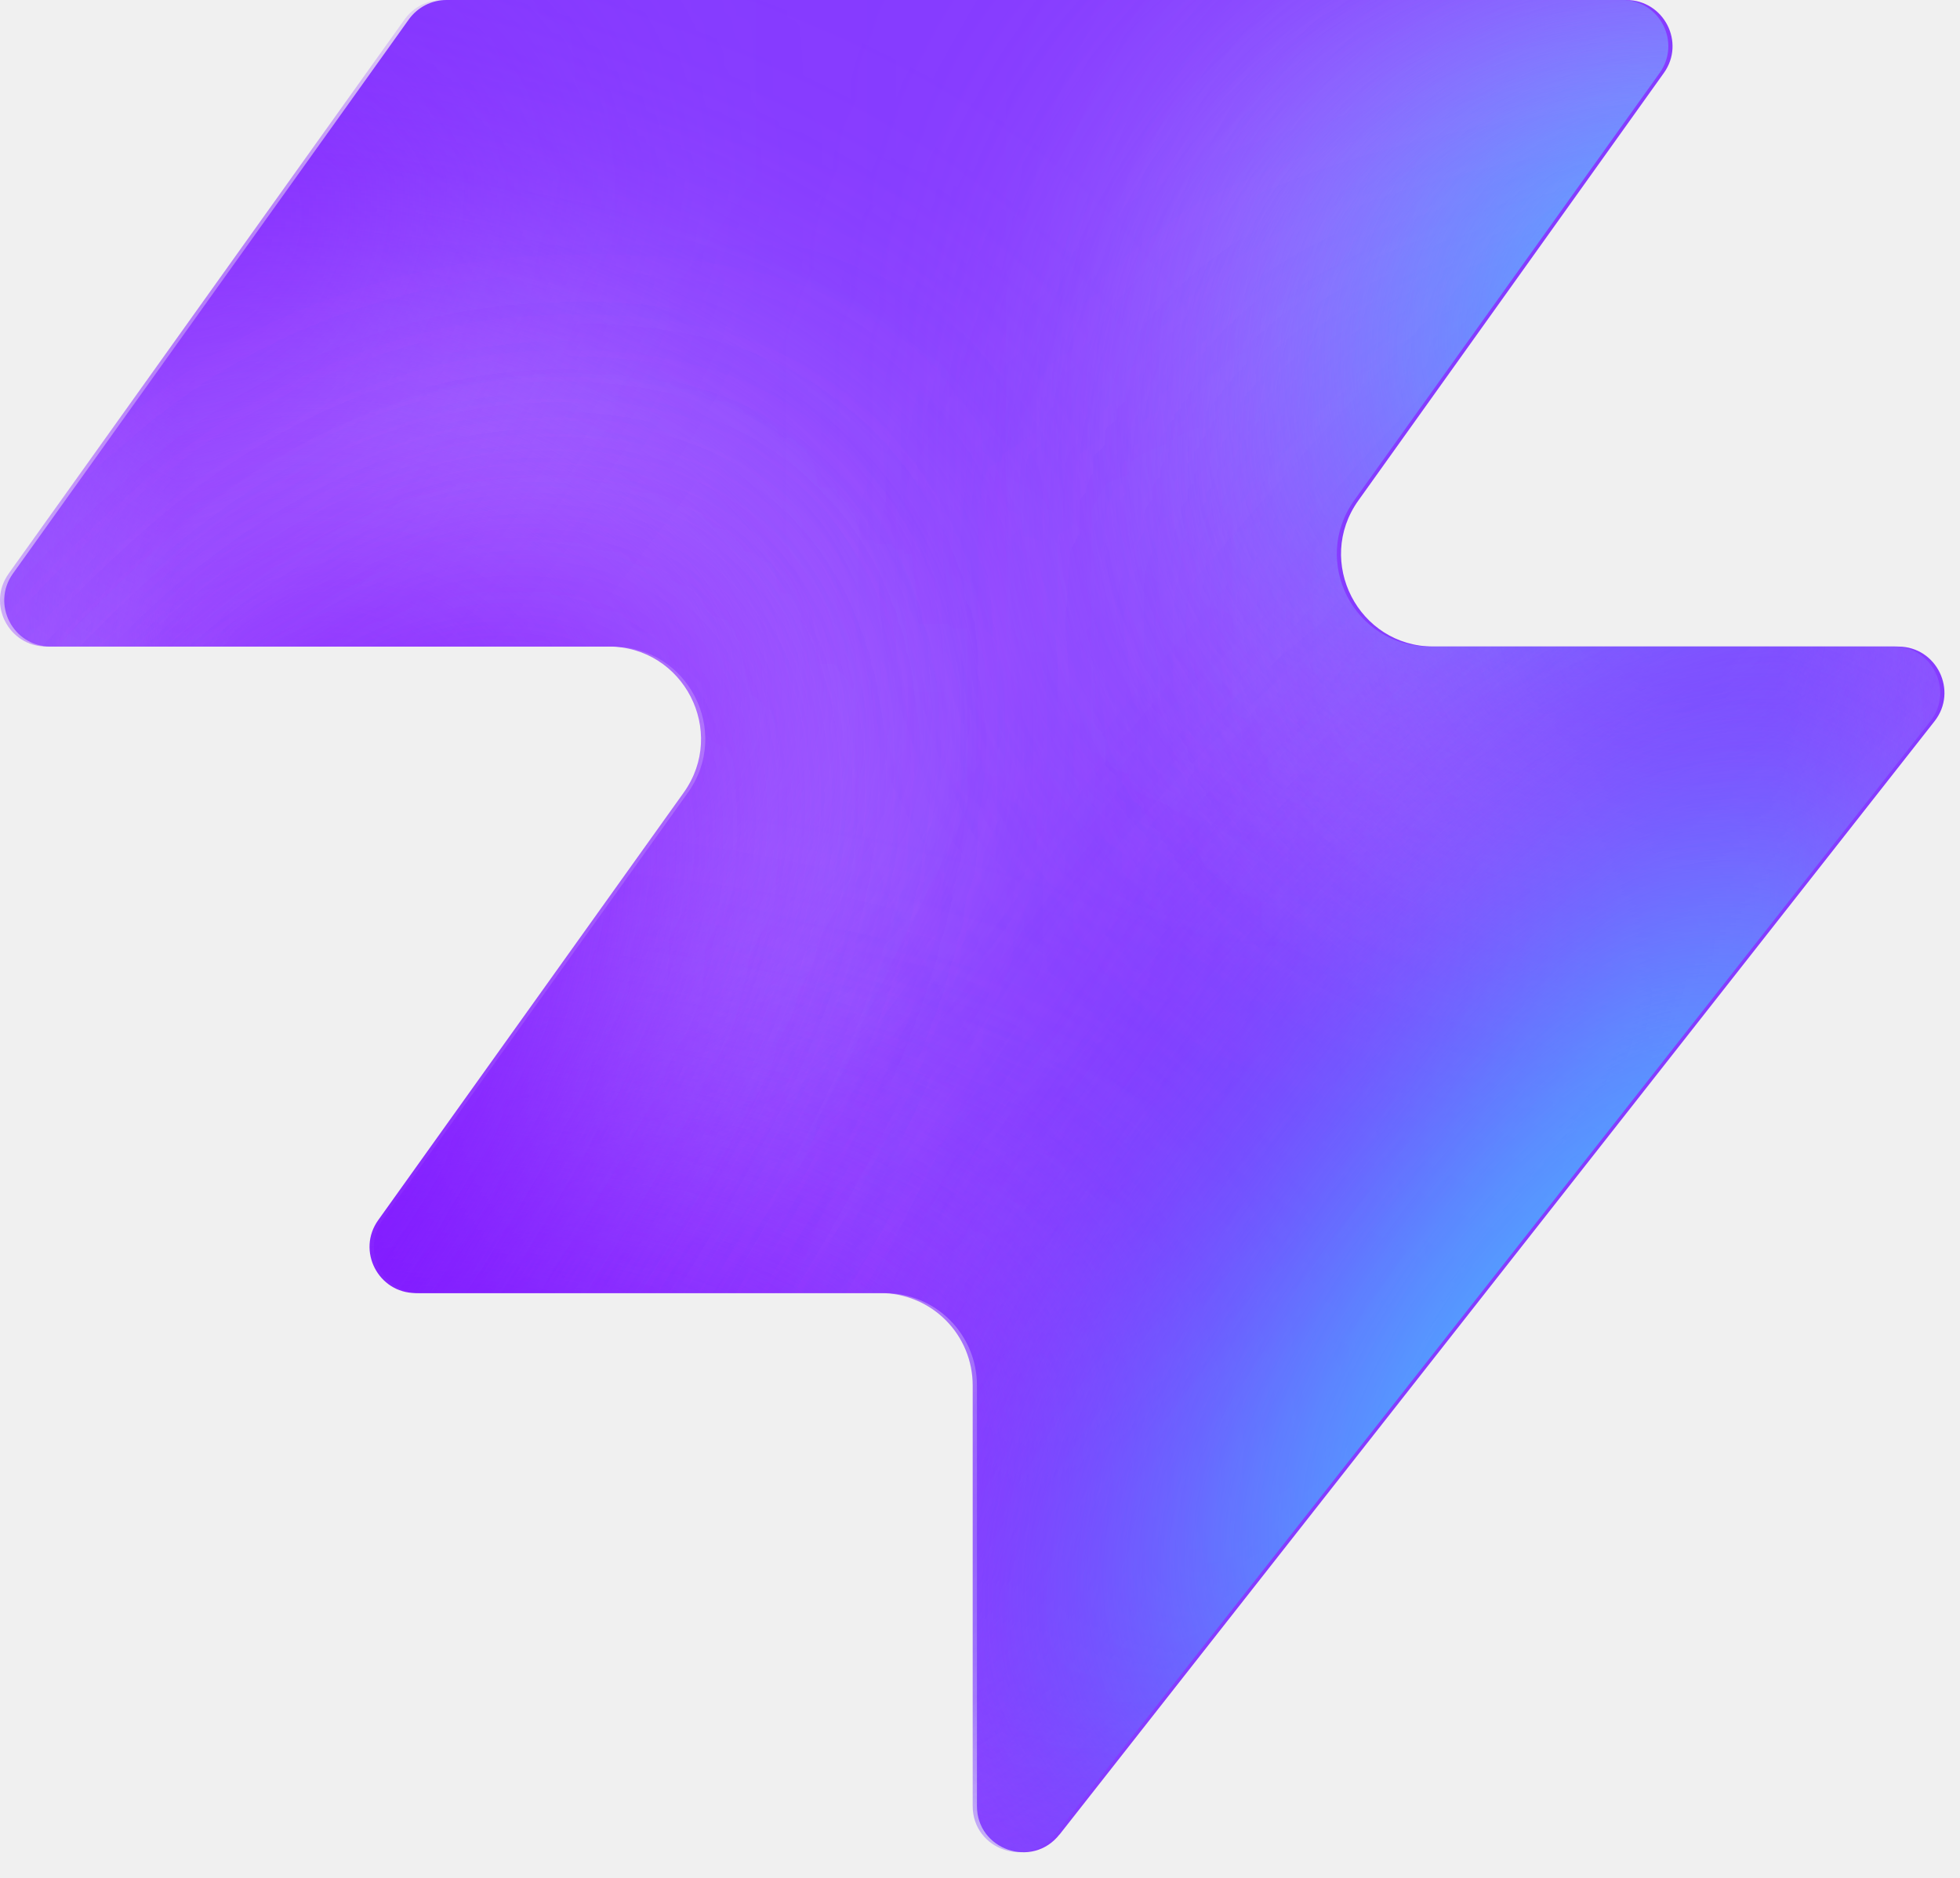
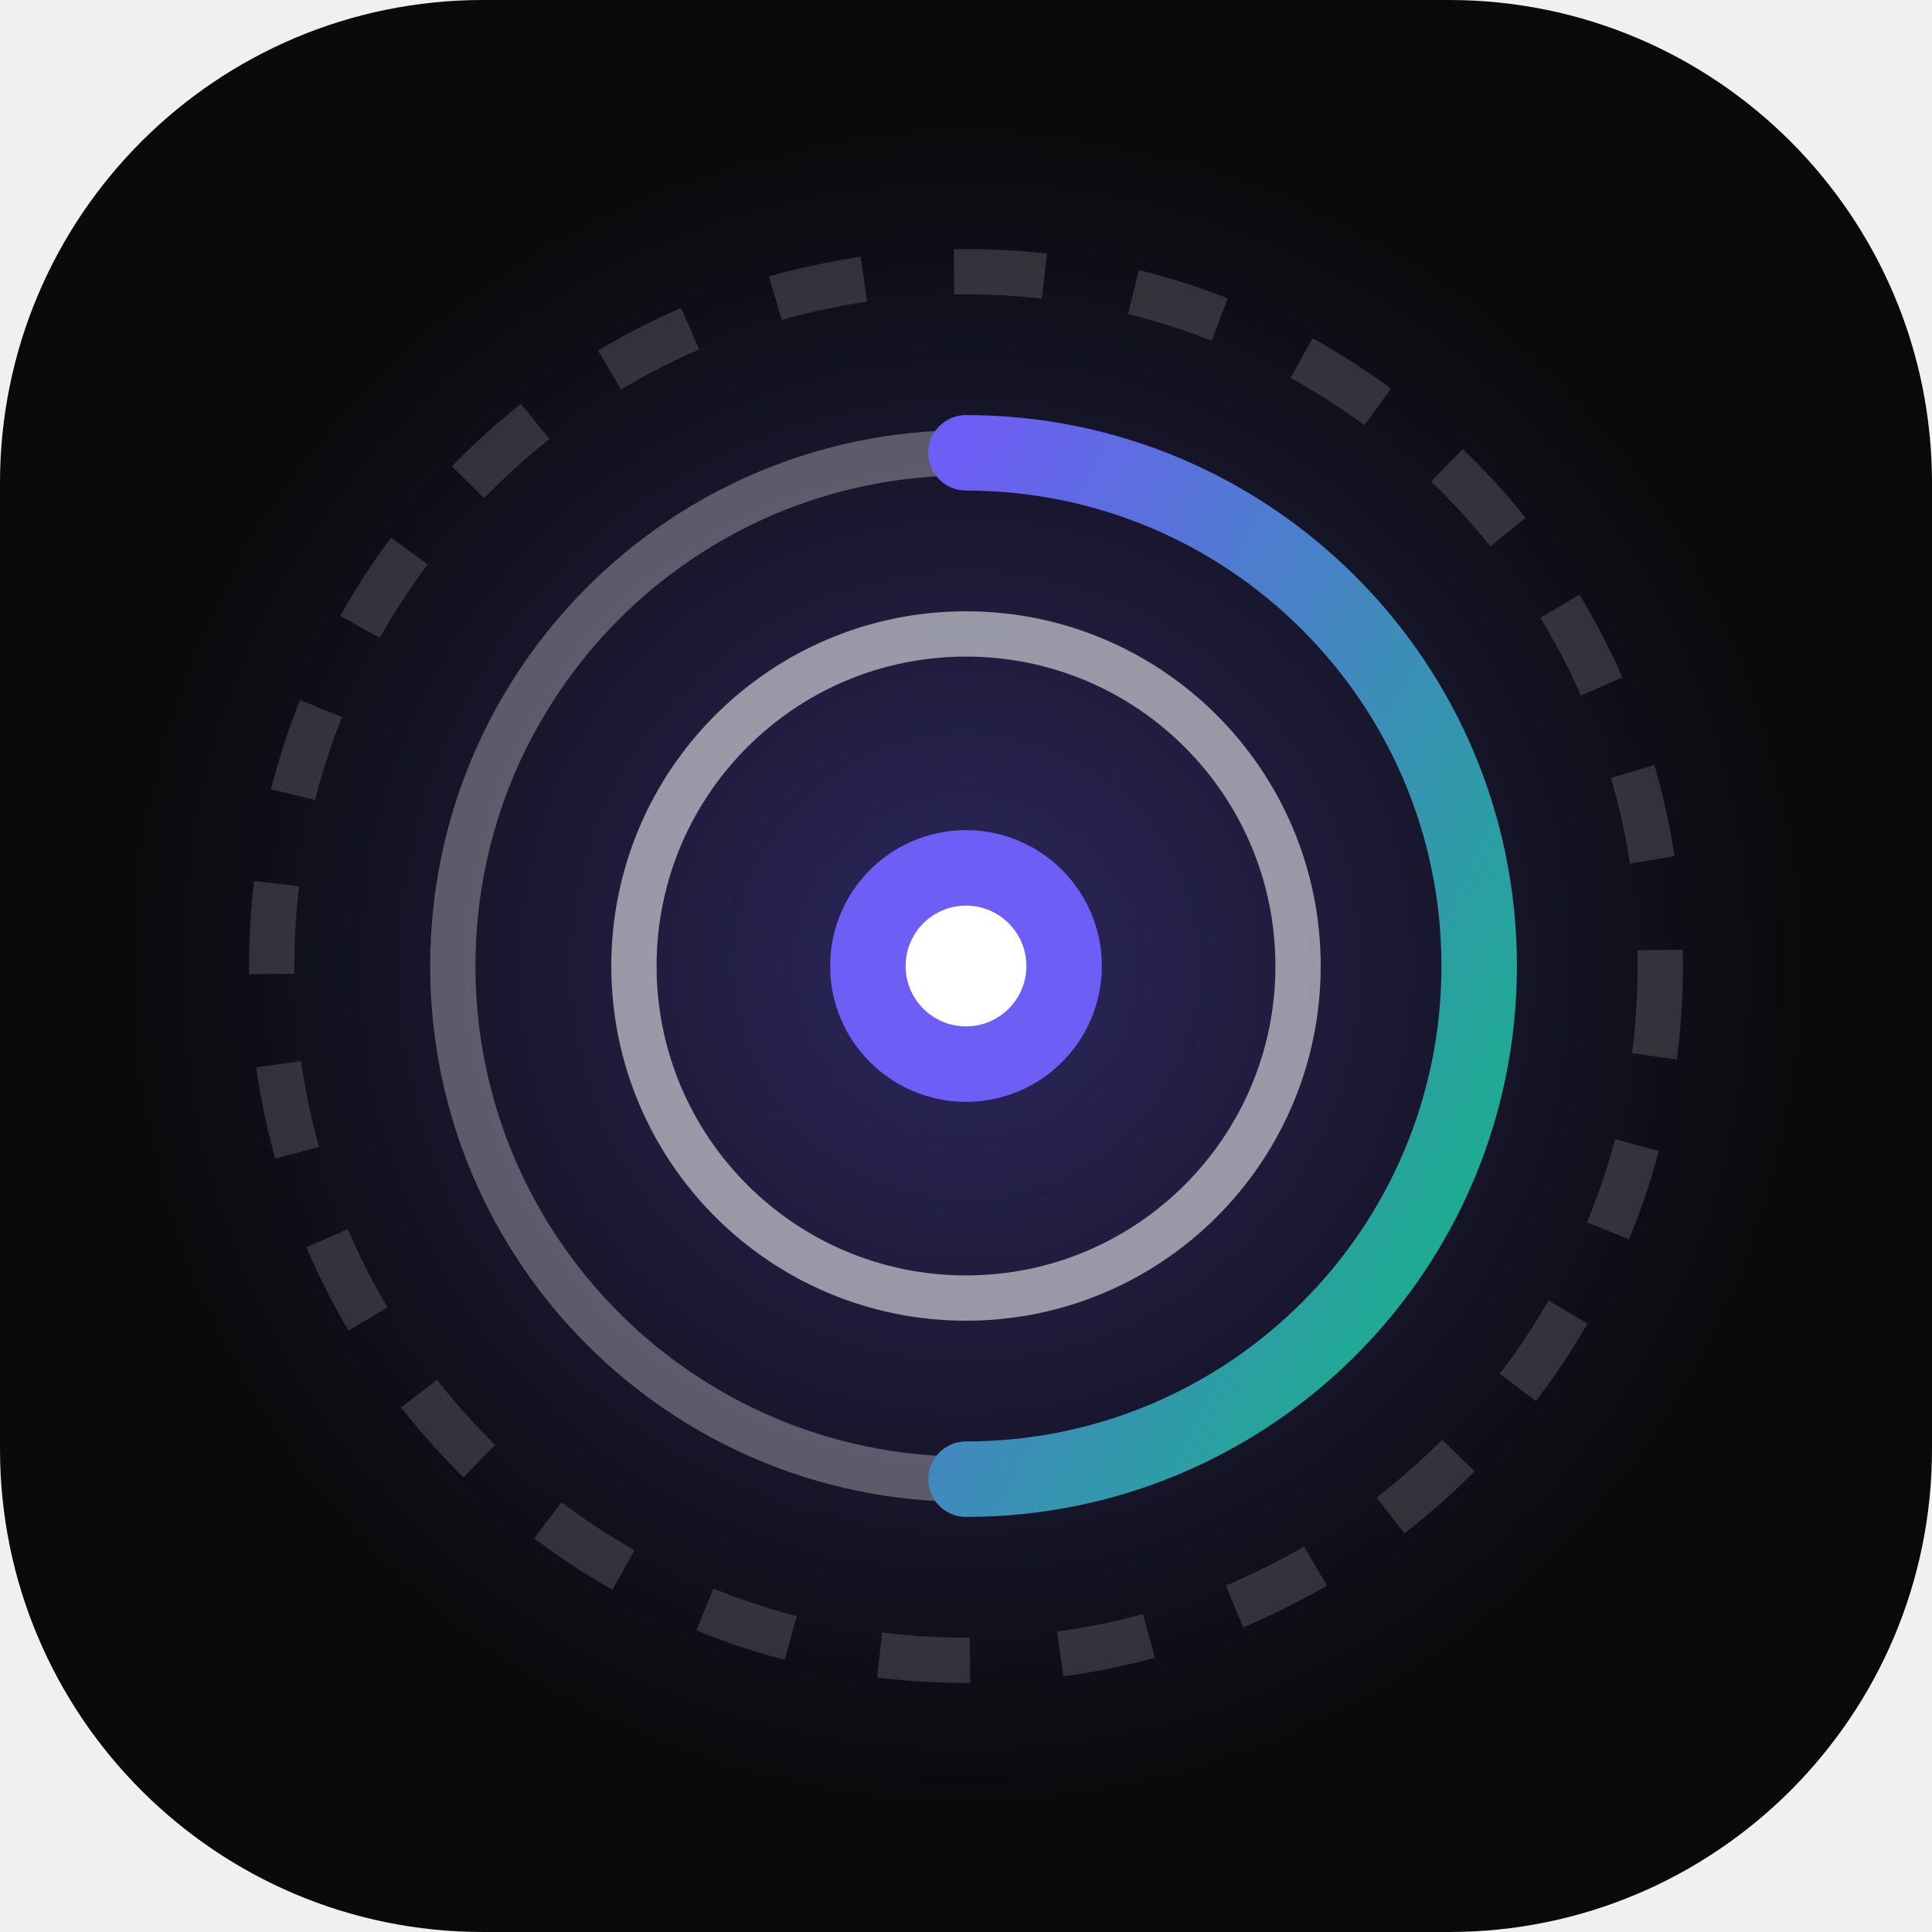
- <svg xmlns="http://www.w3.org/2000/svg" width="48" height="46" fill="none" viewBox="0 0 48 46">
-   <path fill="#863bff" d="M25.946 44.938c-.664.845-2.021.375-2.021-.698V33.937a2.26 2.26 0 0 0-2.262-2.262H10.287c-.92 0-1.456-1.04-.92-1.788l7.48-10.471c1.07-1.497 0-3.578-1.842-3.578H1.237c-.92 0-1.456-1.04-.92-1.788L10.013.474c.214-.297.556-.474.92-.474h28.894c.92 0 1.456 1.04.92 1.788l-7.48 10.471c-1.07 1.498 0 3.579 1.842 3.579h11.377c.943 0 1.473 1.088.89 1.83L25.947 44.94z" style="fill:#863bff;fill:color(display-p3 .525 .23 1);fill-opacity:1" />
-   <mask id="a" width="48" height="46" x="0" y="0" maskUnits="userSpaceOnUse" style="mask-type:alpha">
-     <path fill="#000" d="M25.842 44.938c-.664.844-2.021.375-2.021-.698V33.937a2.26 2.26 0 0 0-2.262-2.262H10.183c-.92 0-1.456-1.04-.92-1.788l7.48-10.471c1.07-1.498 0-3.579-1.842-3.579H1.133c-.92 0-1.456-1.04-.92-1.787L9.91.473c.214-.297.556-.474.92-.474h28.894c.92 0 1.456 1.04.92 1.788l-7.48 10.471c-1.07 1.498 0 3.578 1.842 3.578h11.377c.943 0 1.473 1.088.89 1.832L25.843 44.94z" style="fill:#000;fill-opacity:1" />
-   </mask>
-   <g mask="url(#a)">
-     <g filter="url(#b)">
-       <ellipse cx="5.508" cy="14.704" fill="#ede6ff" rx="5.508" ry="14.704" style="fill:#ede6ff;fill:color(display-p3 .927 .903 1);fill-opacity:1" transform="matrix(.00324 1 1 -.00324 -4.47 31.516)" />
-     </g>
-     <g filter="url(#c)">
-       <ellipse cx="10.399" cy="29.851" fill="#ede6ff" rx="10.399" ry="29.851" style="fill:#ede6ff;fill:color(display-p3 .927 .903 1);fill-opacity:1" transform="matrix(.00324 1 1 -.00324 -39.328 7.883)" />
-     </g>
-     <g filter="url(#d)">
-       <ellipse cx="5.508" cy="30.487" fill="#7e14ff" rx="5.508" ry="30.487" style="fill:#7e14ff;fill:color(display-p3 .492 .077 1);fill-opacity:1" transform="rotate(89.814 -25.913 -14.639)scale(1 -1)" />
-     </g>
-     <g filter="url(#e)">
-       <ellipse cx="5.508" cy="30.599" fill="#7e14ff" rx="5.508" ry="30.599" style="fill:#7e14ff;fill:color(display-p3 .492 .077 1);fill-opacity:1" transform="rotate(89.814 -32.644 -3.334)scale(1 -1)" />
-     </g>
-     <g filter="url(#f)">
-       <ellipse cx="5.508" cy="30.599" fill="#7e14ff" rx="5.508" ry="30.599" style="fill:#7e14ff;fill:color(display-p3 .492 .077 1);fill-opacity:1" transform="matrix(.00324 1 1 -.00324 -34.34 30.47)" />
-     </g>
-     <g filter="url(#g)">
-       <ellipse cx="14.072" cy="22.078" fill="#ede6ff" rx="14.072" ry="22.078" style="fill:#ede6ff;fill:color(display-p3 .927 .903 1);fill-opacity:1" transform="rotate(93.35 24.506 48.493)scale(-1 1)" />
-     </g>
-     <g filter="url(#h)">
-       <ellipse cx="3.47" cy="21.501" fill="#7e14ff" rx="3.47" ry="21.501" style="fill:#7e14ff;fill:color(display-p3 .492 .077 1);fill-opacity:1" transform="rotate(89.009 28.708 47.59)scale(-1 1)" />
-     </g>
-     <g filter="url(#i)">
-       <ellipse cx="3.47" cy="21.501" fill="#7e14ff" rx="3.47" ry="21.501" style="fill:#7e14ff;fill:color(display-p3 .492 .077 1);fill-opacity:1" transform="rotate(89.009 28.708 47.59)scale(-1 1)" />
-     </g>
-     <g filter="url(#j)">
-       <ellipse cx=".387" cy="8.972" fill="#7e14ff" rx="4.407" ry="29.108" style="fill:#7e14ff;fill:color(display-p3 .492 .077 1);fill-opacity:1" transform="rotate(39.51 .387 8.972)" />
-     </g>
-     <g filter="url(#k)">
-       <ellipse cx="47.523" cy="-6.092" fill="#7e14ff" rx="4.407" ry="29.108" style="fill:#7e14ff;fill:color(display-p3 .492 .077 1);fill-opacity:1" transform="rotate(37.892 47.523 -6.092)" />
-     </g>
-     <g filter="url(#l)">
-       <ellipse cx="41.412" cy="6.333" fill="#47bfff" rx="5.971" ry="9.665" style="fill:#47bfff;fill:color(display-p3 .28 .748 1);fill-opacity:1" transform="rotate(37.892 41.412 6.333)" />
-     </g>
-     <g filter="url(#m)">
-       <ellipse cx="-1.879" cy="38.332" fill="#7e14ff" rx="4.407" ry="29.108" style="fill:#7e14ff;fill:color(display-p3 .492 .077 1);fill-opacity:1" transform="rotate(37.892 -1.88 38.332)" />
-     </g>
-     <g filter="url(#n)">
-       <ellipse cx="-1.879" cy="38.332" fill="#7e14ff" rx="4.407" ry="29.108" style="fill:#7e14ff;fill:color(display-p3 .492 .077 1);fill-opacity:1" transform="rotate(37.892 -1.88 38.332)" />
-     </g>
-     <g filter="url(#o)">
-       <ellipse cx="35.651" cy="29.907" fill="#7e14ff" rx="4.407" ry="29.108" style="fill:#7e14ff;fill:color(display-p3 .492 .077 1);fill-opacity:1" transform="rotate(37.892 35.651 29.907)" />
-     </g>
-     <g filter="url(#p)">
-       <ellipse cx="38.418" cy="32.4" fill="#47bfff" rx="5.971" ry="15.297" style="fill:#47bfff;fill:color(display-p3 .28 .748 1);fill-opacity:1" transform="rotate(37.892 38.418 32.4)" />
-     </g>
-   </g>
+ <svg xmlns="http://www.w3.org/2000/svg" viewBox="0 0 64 64" fill="none">
  <defs>
-     <filter id="b" width="60.045" height="41.654" x="-19.77" y="16.149" color-interpolation-filters="sRGB" filterUnits="userSpaceOnUse">
-       <feFlood flood-opacity="0" result="BackgroundImageFix" />
-       <feBlend in="SourceGraphic" in2="BackgroundImageFix" result="shape" />
-       <feGaussianBlur result="effect1_foregroundBlur_2002_17158" stdDeviation="7.659" />
-     </filter>
-     <filter id="c" width="90.34" height="51.437" x="-54.613" y="-7.533" color-interpolation-filters="sRGB" filterUnits="userSpaceOnUse">
-       <feFlood flood-opacity="0" result="BackgroundImageFix" />
-       <feBlend in="SourceGraphic" in2="BackgroundImageFix" result="shape" />
-       <feGaussianBlur result="effect1_foregroundBlur_2002_17158" stdDeviation="7.659" />
-     </filter>
-     <filter id="d" width="79.355" height="29.4" x="-49.64" y="2.03" color-interpolation-filters="sRGB" filterUnits="userSpaceOnUse">
-       <feFlood flood-opacity="0" result="BackgroundImageFix" />
-       <feBlend in="SourceGraphic" in2="BackgroundImageFix" result="shape" />
-       <feGaussianBlur result="effect1_foregroundBlur_2002_17158" stdDeviation="4.596" />
-     </filter>
-     <filter id="e" width="79.579" height="29.4" x="-45.045" y="20.029" color-interpolation-filters="sRGB" filterUnits="userSpaceOnUse">
-       <feFlood flood-opacity="0" result="BackgroundImageFix" />
-       <feBlend in="SourceGraphic" in2="BackgroundImageFix" result="shape" />
-       <feGaussianBlur result="effect1_foregroundBlur_2002_17158" stdDeviation="4.596" />
-     </filter>
-     <filter id="f" width="79.579" height="29.4" x="-43.513" y="21.178" color-interpolation-filters="sRGB" filterUnits="userSpaceOnUse">
-       <feFlood flood-opacity="0" result="BackgroundImageFix" />
-       <feBlend in="SourceGraphic" in2="BackgroundImageFix" result="shape" />
-       <feGaussianBlur result="effect1_foregroundBlur_2002_17158" stdDeviation="4.596" />
-     </filter>
-     <filter id="g" width="74.749" height="58.852" x="15.756" y="-17.901" color-interpolation-filters="sRGB" filterUnits="userSpaceOnUse">
-       <feFlood flood-opacity="0" result="BackgroundImageFix" />
-       <feBlend in="SourceGraphic" in2="BackgroundImageFix" result="shape" />
-       <feGaussianBlur result="effect1_foregroundBlur_2002_17158" stdDeviation="7.659" />
-     </filter>
-     <filter id="h" width="61.377" height="25.362" x="23.548" y="2.284" color-interpolation-filters="sRGB" filterUnits="userSpaceOnUse">
-       <feFlood flood-opacity="0" result="BackgroundImageFix" />
-       <feBlend in="SourceGraphic" in2="BackgroundImageFix" result="shape" />
-       <feGaussianBlur result="effect1_foregroundBlur_2002_17158" stdDeviation="4.596" />
-     </filter>
-     <filter id="i" width="61.377" height="25.362" x="23.548" y="2.284" color-interpolation-filters="sRGB" filterUnits="userSpaceOnUse">
-       <feFlood flood-opacity="0" result="BackgroundImageFix" />
-       <feBlend in="SourceGraphic" in2="BackgroundImageFix" result="shape" />
-       <feGaussianBlur result="effect1_foregroundBlur_2002_17158" stdDeviation="4.596" />
-     </filter>
-     <filter id="j" width="56.045" height="63.649" x="-27.636" y="-22.853" color-interpolation-filters="sRGB" filterUnits="userSpaceOnUse">
-       <feFlood flood-opacity="0" result="BackgroundImageFix" />
-       <feBlend in="SourceGraphic" in2="BackgroundImageFix" result="shape" />
-       <feGaussianBlur result="effect1_foregroundBlur_2002_17158" stdDeviation="4.596" />
-     </filter>
-     <filter id="k" width="54.814" height="64.646" x="20.116" y="-38.415" color-interpolation-filters="sRGB" filterUnits="userSpaceOnUse">
-       <feFlood flood-opacity="0" result="BackgroundImageFix" />
-       <feBlend in="SourceGraphic" in2="BackgroundImageFix" result="shape" />
-       <feGaussianBlur result="effect1_foregroundBlur_2002_17158" stdDeviation="4.596" />
-     </filter>
-     <filter id="l" width="33.541" height="35.313" x="24.641" y="-11.323" color-interpolation-filters="sRGB" filterUnits="userSpaceOnUse">
-       <feFlood flood-opacity="0" result="BackgroundImageFix" />
-       <feBlend in="SourceGraphic" in2="BackgroundImageFix" result="shape" />
-       <feGaussianBlur result="effect1_foregroundBlur_2002_17158" stdDeviation="4.596" />
-     </filter>
-     <filter id="m" width="54.814" height="64.646" x="-29.286" y="6.009" color-interpolation-filters="sRGB" filterUnits="userSpaceOnUse">
-       <feFlood flood-opacity="0" result="BackgroundImageFix" />
-       <feBlend in="SourceGraphic" in2="BackgroundImageFix" result="shape" />
-       <feGaussianBlur result="effect1_foregroundBlur_2002_17158" stdDeviation="4.596" />
-     </filter>
-     <filter id="n" width="54.814" height="64.646" x="-29.286" y="6.009" color-interpolation-filters="sRGB" filterUnits="userSpaceOnUse">
-       <feFlood flood-opacity="0" result="BackgroundImageFix" />
-       <feBlend in="SourceGraphic" in2="BackgroundImageFix" result="shape" />
-       <feGaussianBlur result="effect1_foregroundBlur_2002_17158" stdDeviation="4.596" />
-     </filter>
-     <filter id="o" width="54.814" height="64.646" x="8.244" y="-2.416" color-interpolation-filters="sRGB" filterUnits="userSpaceOnUse">
-       <feFlood flood-opacity="0" result="BackgroundImageFix" />
-       <feBlend in="SourceGraphic" in2="BackgroundImageFix" result="shape" />
-       <feGaussianBlur result="effect1_foregroundBlur_2002_17158" stdDeviation="4.596" />
-     </filter>
-     <filter id="p" width="39.409" height="43.623" x="18.713" y="10.588" color-interpolation-filters="sRGB" filterUnits="userSpaceOnUse">
-       <feFlood flood-opacity="0" result="BackgroundImageFix" />
-       <feBlend in="SourceGraphic" in2="BackgroundImageFix" result="shape" />
-       <feGaussianBlur result="effect1_foregroundBlur_2002_17158" stdDeviation="4.596" />
-     </filter>
+     <radialGradient id="veritasGlow" cx="50%" cy="50%" r="50%">
+       <stop offset="0%" stop-color="#6D5EF5" stop-opacity="0.35" />
+       <stop offset="100%" stop-color="#6D5EF5" stop-opacity="0" />
+     </radialGradient>
+     <linearGradient id="ringGrad" x1="0%" y1="0%" x2="100%" y2="100%">
+       <stop offset="0%" stop-color="#6D5EF5" />
+       <stop offset="100%" stop-color="#10B981" />
+     </linearGradient>
  </defs>
+   <rect width="64" height="64" rx="16" fill="#0A0A0B" />
+   <circle cx="32" cy="32" r="28" fill="url(#veritasGlow)" />
+   <circle cx="32" cy="32" r="23" stroke="#FFFFFF" stroke-opacity="0.15" stroke-width="1.5" stroke-dasharray="3 3" />
+   <circle cx="32" cy="32" r="17" stroke="#FFFFFF" stroke-opacity="0.3" stroke-width="1.5" />
+   <circle cx="32" cy="32" r="11" stroke="#FFFFFF" stroke-opacity="0.55" stroke-width="1.5" />
+   <path d="M32 15 A17 17 0 0 1 49 32 A17 17 0 0 1 32 49" stroke="url(#ringGrad)" stroke-width="2.5" stroke-linecap="round" />
+   <circle cx="32" cy="32" r="4.5" fill="#6D5EF5" />
+   <circle cx="32" cy="32" r="2" fill="#FFFFFF" />
</svg>
